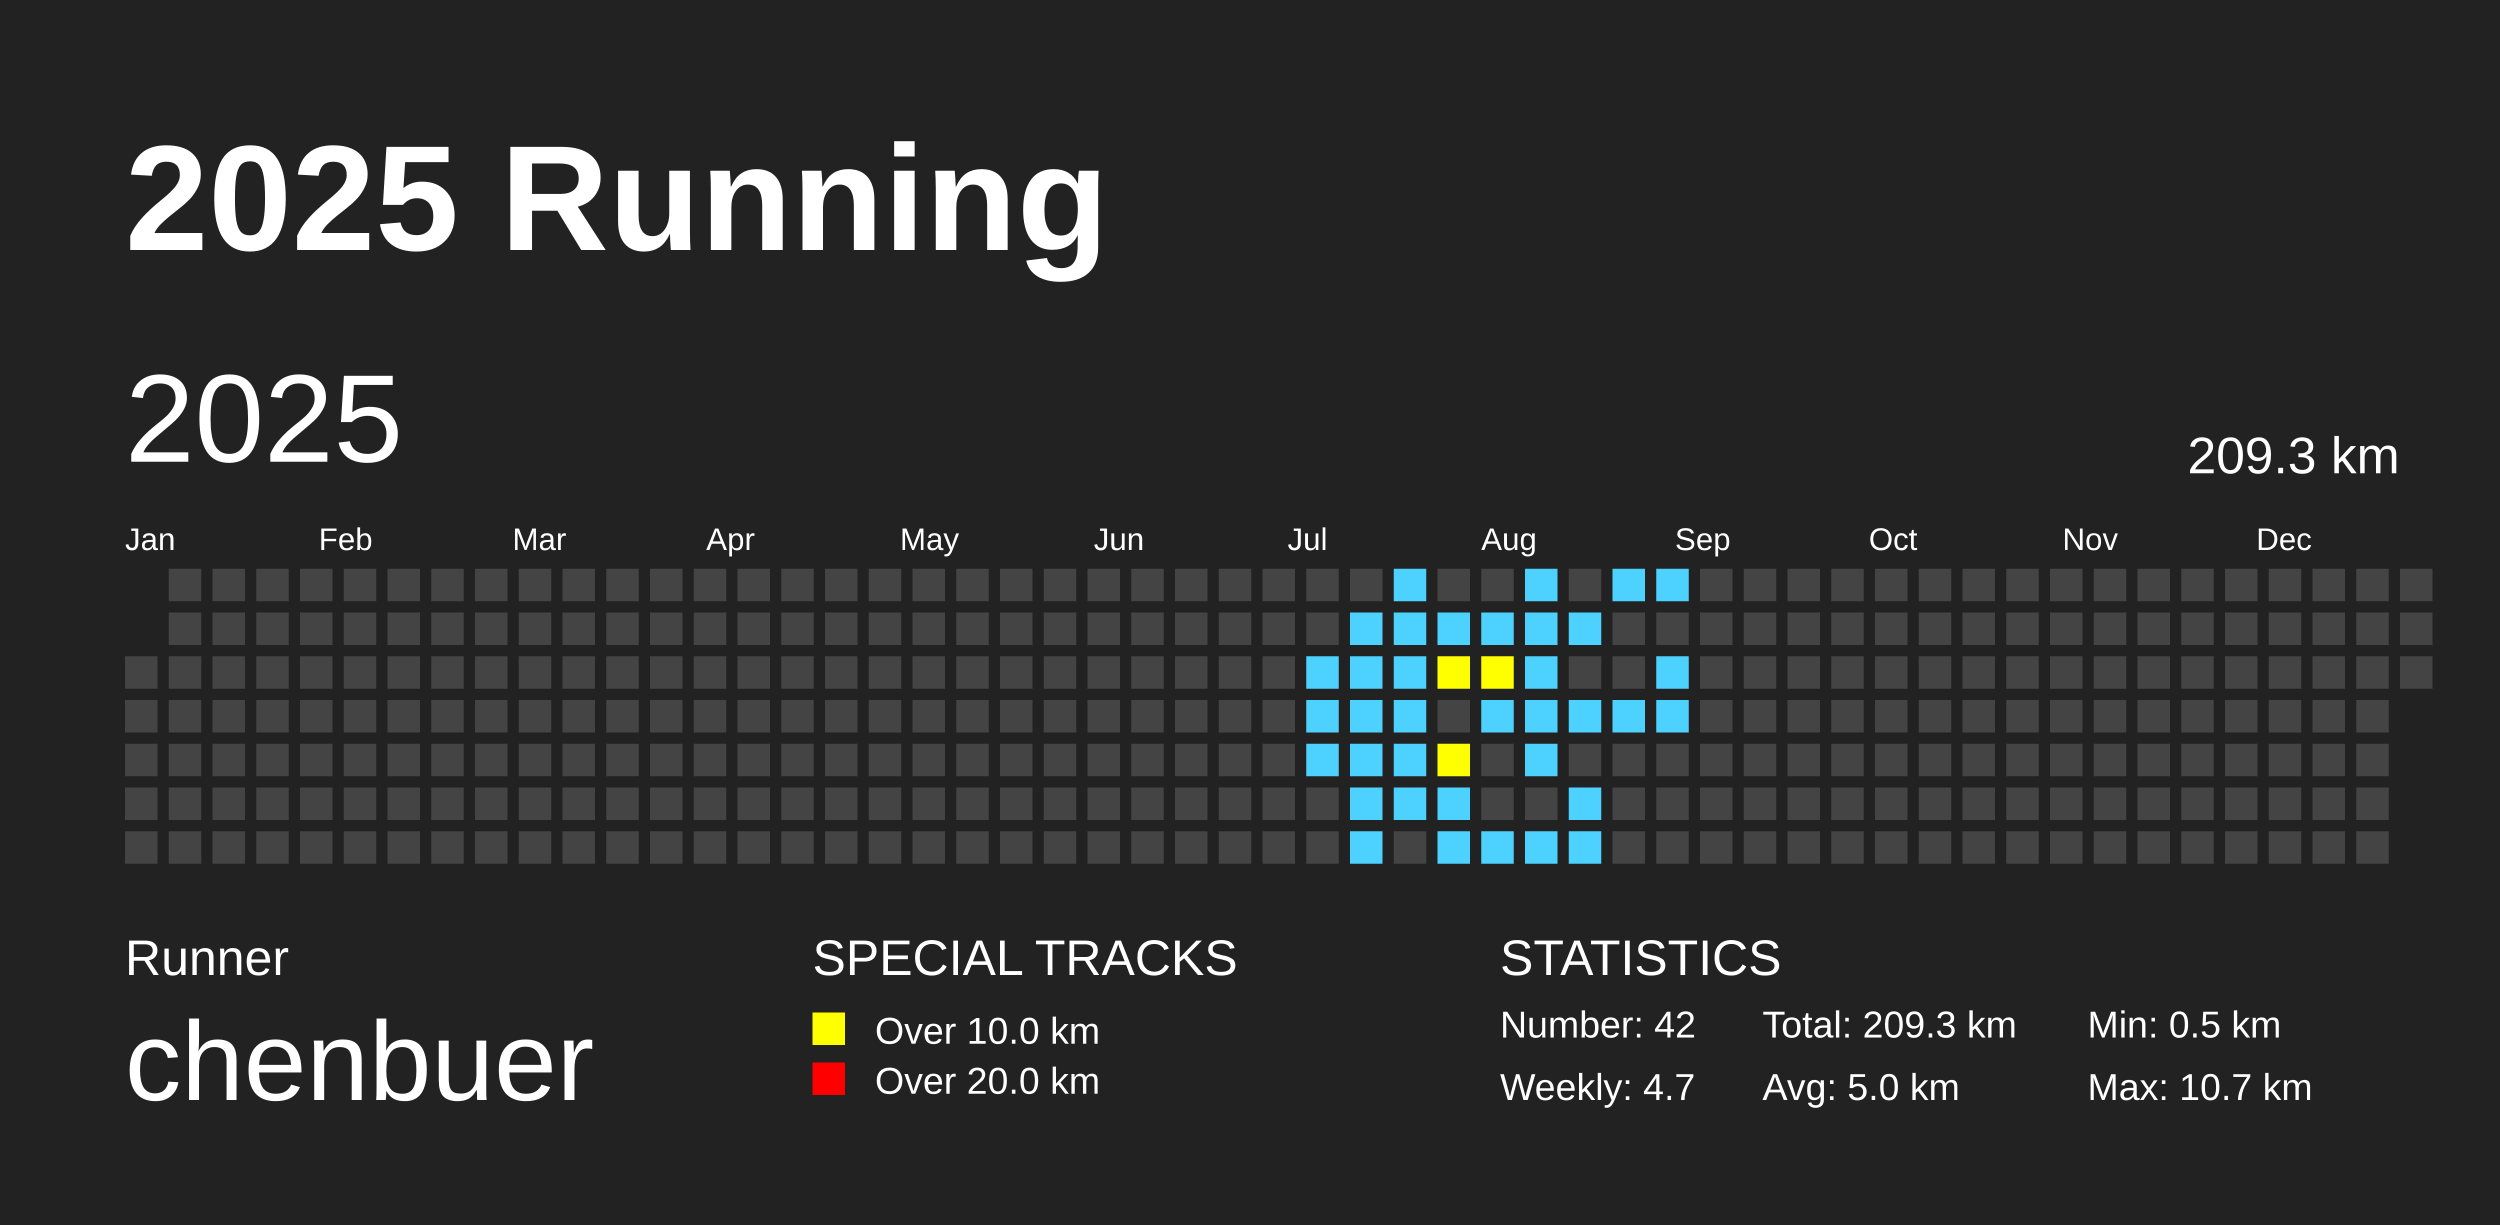
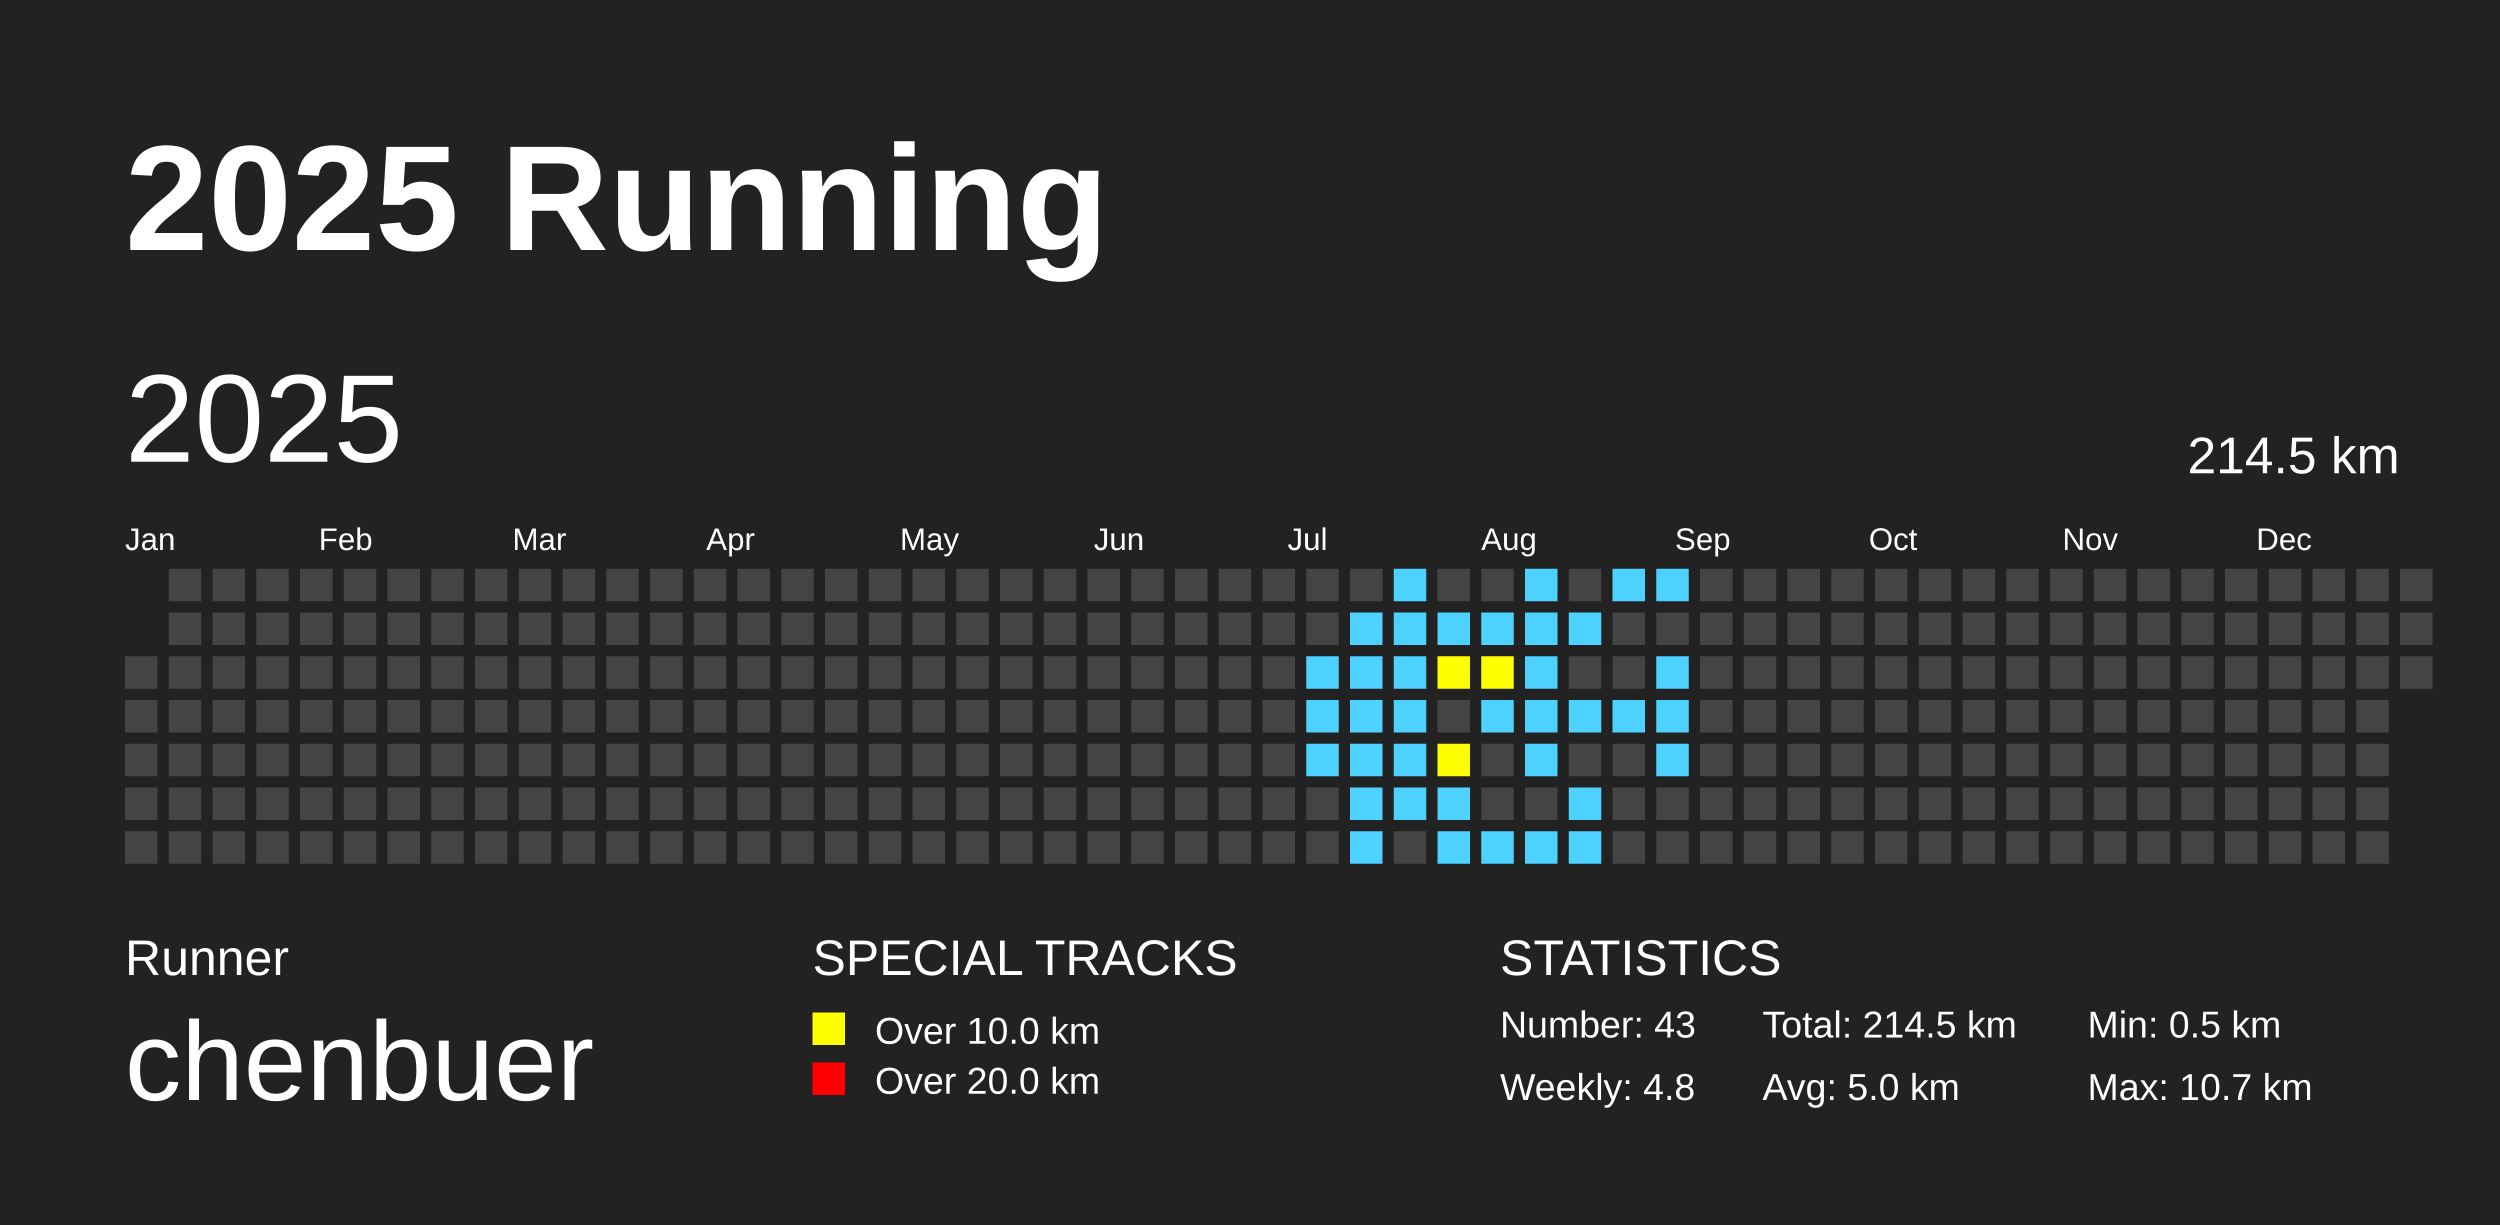
<svg xmlns="http://www.w3.org/2000/svg" baseProfile="full" height="98mm" version="1.1" viewBox="0,0,200,98" width="200mm">
  <defs />
  <rect fill="#222222" height="98" width="200" x="0" y="0" />
  <text fill="#FFFFFF" style="font-size:12px; font-family:Arial; font-weight:bold;" x="10" y="20">2025 Running</text>
  <text fill="#FFFFFF" style="font-size:4px; font-family:Arial" x="10" y="78">Runner</text>
  <text fill="#FFFFFF" style="font-size:9px; font-family:Arial" x="10" y="88">chenbuer</text>
  <text fill="#FFFFFF" style="font-size:4px; font-family:Arial" x="65" y="78">SPECIAL TRACKS</text>
  <rect fill="yellow" height="2.6" width="2.6" x="65" y="81" />
  <text fill="#FFFFFF" style="font-size:3px; font-family:Arial" x="70" y="83.5">Over 10.0 km</text>
  <rect fill="red" height="2.6" width="2.6" x="65" y="85" />
  <text fill="#FFFFFF" style="font-size:3px; font-family:Arial" x="70" y="87.5">Over 20.0 km</text>
  <text fill="#FFFFFF" style="font-size:4px; font-family:Arial" x="120" y="78">STATISTICS</text>
-   <text fill="#FFFFFF" style="font-size:3px; font-family:Arial" x="120" y="83">Number: 42</text>
-   <text fill="#FFFFFF" style="font-size:3px; font-family:Arial" x="120" y="88">Weekly: 4.7</text>
-   <text fill="#FFFFFF" style="font-size:3px; font-family:Arial" x="141" y="83">Total: 209.3 km</text>
+   <text fill="#FFFFFF" style="font-size:3px; font-family:Arial" x="120" y="83">Number: 43</text>
+   <text fill="#FFFFFF" style="font-size:3px; font-family:Arial" x="120" y="88">Weekly: 4.8</text>
+   <text fill="#FFFFFF" style="font-size:3px; font-family:Arial" x="141" y="83">Total: 214.5 km</text>
  <text fill="#FFFFFF" style="font-size:3px; font-family:Arial" x="141" y="88">Avg: 5.0 km</text>
  <text fill="#FFFFFF" style="font-size:3px; font-family:Arial" x="167" y="83">Min: 0.5 km</text>
  <text fill="#FFFFFF" style="font-size:3px; font-family:Arial" x="167" y="88">Max: 10.7 km</text>
  <text dominant-baseline="hanging" fill="#FFFFFF" style="font-size:10.0px; font-family:Arial;" x="10" y="30">2025</text>
-   <text dominant-baseline="hanging" fill="#FFFFFF" style="font-size:4.125px; font-family:Arial;" x="175" y="35">209.3 km</text>
+   <text dominant-baseline="hanging" fill="#FFFFFF" style="font-size:4.125px; font-family:Arial;" x="175" y="35">214.5 km</text>
  <text fill="#FFFFFF" style="font-size:2.5px; font-family:Arial" x="10.0" y="44">Jan</text>
  <text fill="#FFFFFF" style="font-size:2.5px; font-family:Arial" x="25.5" y="44">Feb</text>
  <text fill="#FFFFFF" style="font-size:2.5px; font-family:Arial" x="41.0" y="44">Mar</text>
  <text fill="#FFFFFF" style="font-size:2.5px; font-family:Arial" x="56.5" y="44">Apr</text>
  <text fill="#FFFFFF" style="font-size:2.5px; font-family:Arial" x="72.0" y="44">May</text>
  <text fill="#FFFFFF" style="font-size:2.5px; font-family:Arial" x="87.5" y="44">Jun</text>
  <text fill="#FFFFFF" style="font-size:2.5px; font-family:Arial" x="103.0" y="44">Jul</text>
  <text fill="#FFFFFF" style="font-size:2.5px; font-family:Arial" x="118.5" y="44">Aug</text>
  <text fill="#FFFFFF" style="font-size:2.5px; font-family:Arial" x="134.0" y="44">Sep</text>
  <text fill="#FFFFFF" style="font-size:2.5px; font-family:Arial" x="149.5" y="44">Oct</text>
  <text fill="#FFFFFF" style="font-size:2.5px; font-family:Arial" x="165.0" y="44">Nov</text>
  <text fill="#FFFFFF" style="font-size:2.5px; font-family:Arial" x="180.5" y="44">Dec</text>
  <rect fill="#444444" height="2.6" width="2.6" x="10.0" y="52.5" />
  <rect fill="#444444" height="2.6" width="2.6" x="10.0" y="56.0" />
  <rect fill="#444444" height="2.6" width="2.6" x="10.0" y="59.5" />
  <rect fill="#444444" height="2.6" width="2.6" x="10.0" y="63.0" />
  <rect fill="#444444" height="2.6" width="2.6" x="10.0" y="66.5" />
  <rect fill="#444444" height="2.6" width="2.6" x="13.5" y="45.5" />
  <rect fill="#444444" height="2.6" width="2.6" x="13.5" y="49.0" />
  <rect fill="#444444" height="2.6" width="2.6" x="13.5" y="52.5" />
  <rect fill="#444444" height="2.6" width="2.6" x="13.5" y="56.0" />
  <rect fill="#444444" height="2.6" width="2.6" x="13.5" y="59.5" />
  <rect fill="#444444" height="2.6" width="2.6" x="13.5" y="63.0" />
  <rect fill="#444444" height="2.6" width="2.6" x="13.5" y="66.5" />
  <rect fill="#444444" height="2.6" width="2.6" x="17.0" y="45.5" />
  <rect fill="#444444" height="2.6" width="2.6" x="17.0" y="49.0" />
  <rect fill="#444444" height="2.6" width="2.6" x="17.0" y="52.5" />
  <rect fill="#444444" height="2.6" width="2.6" x="17.0" y="56.0" />
  <rect fill="#444444" height="2.6" width="2.6" x="17.0" y="59.5" />
  <rect fill="#444444" height="2.6" width="2.6" x="17.0" y="63.0" />
  <rect fill="#444444" height="2.6" width="2.6" x="17.0" y="66.5" />
  <rect fill="#444444" height="2.6" width="2.6" x="20.5" y="45.5" />
  <rect fill="#444444" height="2.6" width="2.6" x="20.5" y="49.0" />
  <rect fill="#444444" height="2.6" width="2.6" x="20.5" y="52.5" />
  <rect fill="#444444" height="2.6" width="2.6" x="20.5" y="56.0" />
  <rect fill="#444444" height="2.6" width="2.6" x="20.5" y="59.5" />
  <rect fill="#444444" height="2.6" width="2.6" x="20.5" y="63.0" />
  <rect fill="#444444" height="2.6" width="2.6" x="20.5" y="66.5" />
  <rect fill="#444444" height="2.6" width="2.6" x="24.0" y="45.5" />
  <rect fill="#444444" height="2.6" width="2.6" x="24.0" y="49.0" />
  <rect fill="#444444" height="2.6" width="2.6" x="24.0" y="52.5" />
  <rect fill="#444444" height="2.6" width="2.6" x="24.0" y="56.0" />
  <rect fill="#444444" height="2.6" width="2.6" x="24.0" y="59.5" />
  <rect fill="#444444" height="2.6" width="2.6" x="24.0" y="63.0" />
  <rect fill="#444444" height="2.6" width="2.6" x="24.0" y="66.5" />
  <rect fill="#444444" height="2.6" width="2.6" x="27.5" y="45.5" />
  <rect fill="#444444" height="2.6" width="2.6" x="27.5" y="49.0" />
  <rect fill="#444444" height="2.6" width="2.6" x="27.5" y="52.5" />
  <rect fill="#444444" height="2.6" width="2.6" x="27.5" y="56.0" />
  <rect fill="#444444" height="2.6" width="2.6" x="27.5" y="59.5" />
  <rect fill="#444444" height="2.6" width="2.6" x="27.5" y="63.0" />
  <rect fill="#444444" height="2.6" width="2.6" x="27.5" y="66.5" />
  <rect fill="#444444" height="2.6" width="2.6" x="31.0" y="45.5" />
  <rect fill="#444444" height="2.6" width="2.6" x="31.0" y="49.0" />
  <rect fill="#444444" height="2.6" width="2.6" x="31.0" y="52.5" />
  <rect fill="#444444" height="2.6" width="2.6" x="31.0" y="56.0" />
  <rect fill="#444444" height="2.6" width="2.6" x="31.0" y="59.5" />
  <rect fill="#444444" height="2.6" width="2.6" x="31.0" y="63.0" />
  <rect fill="#444444" height="2.6" width="2.6" x="31.0" y="66.5" />
  <rect fill="#444444" height="2.6" width="2.6" x="34.5" y="45.5" />
  <rect fill="#444444" height="2.6" width="2.6" x="34.5" y="49.0" />
  <rect fill="#444444" height="2.6" width="2.6" x="34.5" y="52.5" />
  <rect fill="#444444" height="2.6" width="2.6" x="34.5" y="56.0" />
  <rect fill="#444444" height="2.6" width="2.6" x="34.5" y="59.5" />
  <rect fill="#444444" height="2.6" width="2.6" x="34.5" y="63.0" />
  <rect fill="#444444" height="2.6" width="2.6" x="34.5" y="66.5" />
  <rect fill="#444444" height="2.6" width="2.6" x="38.0" y="45.5" />
  <rect fill="#444444" height="2.6" width="2.6" x="38.0" y="49.0" />
  <rect fill="#444444" height="2.6" width="2.6" x="38.0" y="52.5" />
  <rect fill="#444444" height="2.6" width="2.6" x="38.0" y="56.0" />
  <rect fill="#444444" height="2.6" width="2.6" x="38.0" y="59.5" />
  <rect fill="#444444" height="2.6" width="2.6" x="38.0" y="63.0" />
  <rect fill="#444444" height="2.6" width="2.6" x="38.0" y="66.5" />
  <rect fill="#444444" height="2.6" width="2.6" x="41.5" y="45.5" />
  <rect fill="#444444" height="2.6" width="2.6" x="41.5" y="49.0" />
  <rect fill="#444444" height="2.6" width="2.6" x="41.5" y="52.5" />
  <rect fill="#444444" height="2.6" width="2.6" x="41.5" y="56.0" />
  <rect fill="#444444" height="2.6" width="2.6" x="41.5" y="59.5" />
  <rect fill="#444444" height="2.6" width="2.6" x="41.5" y="63.0" />
  <rect fill="#444444" height="2.6" width="2.6" x="41.5" y="66.5" />
  <rect fill="#444444" height="2.6" width="2.6" x="45.0" y="45.5" />
  <rect fill="#444444" height="2.6" width="2.6" x="45.0" y="49.0" />
  <rect fill="#444444" height="2.6" width="2.6" x="45.0" y="52.5" />
  <rect fill="#444444" height="2.6" width="2.6" x="45.0" y="56.0" />
  <rect fill="#444444" height="2.6" width="2.6" x="45.0" y="59.5" />
  <rect fill="#444444" height="2.6" width="2.6" x="45.0" y="63.0" />
  <rect fill="#444444" height="2.6" width="2.6" x="45.0" y="66.5" />
  <rect fill="#444444" height="2.6" width="2.6" x="48.5" y="45.5" />
  <rect fill="#444444" height="2.6" width="2.6" x="48.5" y="49.0" />
  <rect fill="#444444" height="2.6" width="2.6" x="48.5" y="52.5" />
  <rect fill="#444444" height="2.6" width="2.6" x="48.5" y="56.0" />
  <rect fill="#444444" height="2.6" width="2.6" x="48.5" y="59.5" />
  <rect fill="#444444" height="2.6" width="2.6" x="48.5" y="63.0" />
  <rect fill="#444444" height="2.6" width="2.6" x="48.5" y="66.5" />
  <rect fill="#444444" height="2.6" width="2.6" x="52.0" y="45.5" />
  <rect fill="#444444" height="2.6" width="2.6" x="52.0" y="49.0" />
  <rect fill="#444444" height="2.6" width="2.6" x="52.0" y="52.5" />
  <rect fill="#444444" height="2.6" width="2.6" x="52.0" y="56.0" />
  <rect fill="#444444" height="2.6" width="2.6" x="52.0" y="59.5" />
  <rect fill="#444444" height="2.6" width="2.6" x="52.0" y="63.0" />
  <rect fill="#444444" height="2.6" width="2.6" x="52.0" y="66.5" />
  <rect fill="#444444" height="2.6" width="2.6" x="55.5" y="45.5" />
  <rect fill="#444444" height="2.6" width="2.6" x="55.5" y="49.0" />
  <rect fill="#444444" height="2.6" width="2.6" x="55.5" y="52.5" />
  <rect fill="#444444" height="2.6" width="2.6" x="55.5" y="56.0" />
  <rect fill="#444444" height="2.6" width="2.6" x="55.5" y="59.5" />
  <rect fill="#444444" height="2.6" width="2.6" x="55.5" y="63.0" />
  <rect fill="#444444" height="2.6" width="2.6" x="55.5" y="66.5" />
  <rect fill="#444444" height="2.6" width="2.6" x="59.0" y="45.5" />
  <rect fill="#444444" height="2.6" width="2.6" x="59.0" y="49.0" />
  <rect fill="#444444" height="2.6" width="2.6" x="59.0" y="52.5" />
  <rect fill="#444444" height="2.6" width="2.6" x="59.0" y="56.0" />
  <rect fill="#444444" height="2.6" width="2.6" x="59.0" y="59.5" />
  <rect fill="#444444" height="2.6" width="2.6" x="59.0" y="63.0" />
  <rect fill="#444444" height="2.6" width="2.6" x="59.0" y="66.5" />
  <rect fill="#444444" height="2.6" width="2.6" x="62.5" y="45.5" />
  <rect fill="#444444" height="2.6" width="2.6" x="62.5" y="49.0" />
  <rect fill="#444444" height="2.6" width="2.6" x="62.5" y="52.5" />
  <rect fill="#444444" height="2.6" width="2.6" x="62.5" y="56.0" />
  <rect fill="#444444" height="2.6" width="2.6" x="62.5" y="59.5" />
  <rect fill="#444444" height="2.6" width="2.6" x="62.5" y="63.0" />
  <rect fill="#444444" height="2.6" width="2.6" x="62.5" y="66.5" />
  <rect fill="#444444" height="2.6" width="2.6" x="66.0" y="45.5" />
  <rect fill="#444444" height="2.6" width="2.6" x="66.0" y="49.0" />
  <rect fill="#444444" height="2.6" width="2.6" x="66.0" y="52.5" />
  <rect fill="#444444" height="2.6" width="2.6" x="66.0" y="56.0" />
  <rect fill="#444444" height="2.6" width="2.6" x="66.0" y="59.5" />
  <rect fill="#444444" height="2.6" width="2.6" x="66.0" y="63.0" />
  <rect fill="#444444" height="2.6" width="2.6" x="66.0" y="66.5" />
  <rect fill="#444444" height="2.6" width="2.6" x="69.5" y="45.5" />
  <rect fill="#444444" height="2.6" width="2.6" x="69.5" y="49.0" />
  <rect fill="#444444" height="2.6" width="2.6" x="69.5" y="52.5" />
  <rect fill="#444444" height="2.6" width="2.6" x="69.5" y="56.0" />
  <rect fill="#444444" height="2.6" width="2.6" x="69.5" y="59.5" />
  <rect fill="#444444" height="2.6" width="2.6" x="69.5" y="63.0" />
  <rect fill="#444444" height="2.6" width="2.6" x="69.5" y="66.5" />
  <rect fill="#444444" height="2.6" width="2.6" x="73.0" y="45.5" />
  <rect fill="#444444" height="2.6" width="2.6" x="73.0" y="49.0" />
  <rect fill="#444444" height="2.6" width="2.6" x="73.0" y="52.5" />
  <rect fill="#444444" height="2.6" width="2.6" x="73.0" y="56.0" />
  <rect fill="#444444" height="2.6" width="2.6" x="73.0" y="59.5" />
  <rect fill="#444444" height="2.6" width="2.6" x="73.0" y="63.0" />
  <rect fill="#444444" height="2.6" width="2.6" x="73.0" y="66.5" />
  <rect fill="#444444" height="2.6" width="2.6" x="76.5" y="45.5" />
  <rect fill="#444444" height="2.6" width="2.6" x="76.5" y="49.0" />
  <rect fill="#444444" height="2.6" width="2.6" x="76.5" y="52.5" />
  <rect fill="#444444" height="2.6" width="2.6" x="76.5" y="56.0" />
  <rect fill="#444444" height="2.6" width="2.6" x="76.5" y="59.5" />
  <rect fill="#444444" height="2.6" width="2.6" x="76.5" y="63.0" />
  <rect fill="#444444" height="2.6" width="2.6" x="76.5" y="66.5" />
  <rect fill="#444444" height="2.6" width="2.6" x="80.0" y="45.5" />
  <rect fill="#444444" height="2.6" width="2.6" x="80.0" y="49.0" />
  <rect fill="#444444" height="2.6" width="2.6" x="80.0" y="52.5" />
  <rect fill="#444444" height="2.6" width="2.6" x="80.0" y="56.0" />
  <rect fill="#444444" height="2.6" width="2.6" x="80.0" y="59.5" />
  <rect fill="#444444" height="2.6" width="2.6" x="80.0" y="63.0" />
  <rect fill="#444444" height="2.6" width="2.6" x="80.0" y="66.5" />
  <rect fill="#444444" height="2.6" width="2.6" x="83.5" y="45.5" />
  <rect fill="#444444" height="2.6" width="2.6" x="83.5" y="49.0" />
  <rect fill="#444444" height="2.6" width="2.6" x="83.5" y="52.5" />
  <rect fill="#444444" height="2.6" width="2.6" x="83.5" y="56.0" />
  <rect fill="#444444" height="2.6" width="2.6" x="83.5" y="59.5" />
  <rect fill="#444444" height="2.6" width="2.6" x="83.5" y="63.0" />
  <rect fill="#444444" height="2.6" width="2.6" x="83.5" y="66.5" />
  <rect fill="#444444" height="2.6" width="2.6" x="87.0" y="45.5" />
  <rect fill="#444444" height="2.6" width="2.6" x="87.0" y="49.0" />
  <rect fill="#444444" height="2.6" width="2.6" x="87.0" y="52.5" />
  <rect fill="#444444" height="2.6" width="2.6" x="87.0" y="56.0" />
  <rect fill="#444444" height="2.6" width="2.6" x="87.0" y="59.5" />
  <rect fill="#444444" height="2.6" width="2.6" x="87.0" y="63.0" />
  <rect fill="#444444" height="2.6" width="2.6" x="87.0" y="66.5" />
  <rect fill="#444444" height="2.6" width="2.6" x="90.5" y="45.5" />
  <rect fill="#444444" height="2.6" width="2.6" x="90.5" y="49.0" />
  <rect fill="#444444" height="2.6" width="2.6" x="90.5" y="52.5" />
  <rect fill="#444444" height="2.6" width="2.6" x="90.5" y="56.0" />
  <rect fill="#444444" height="2.6" width="2.6" x="90.5" y="59.5" />
  <rect fill="#444444" height="2.6" width="2.6" x="90.5" y="63.0" />
  <rect fill="#444444" height="2.6" width="2.6" x="90.5" y="66.5" />
  <rect fill="#444444" height="2.6" width="2.6" x="94.0" y="45.5" />
  <rect fill="#444444" height="2.6" width="2.6" x="94.0" y="49.0" />
  <rect fill="#444444" height="2.6" width="2.6" x="94.0" y="52.5" />
  <rect fill="#444444" height="2.6" width="2.6" x="94.0" y="56.0" />
  <rect fill="#444444" height="2.6" width="2.6" x="94.0" y="59.5" />
  <rect fill="#444444" height="2.6" width="2.6" x="94.0" y="63.0" />
  <rect fill="#444444" height="2.6" width="2.6" x="94.0" y="66.5" />
  <rect fill="#444444" height="2.6" width="2.6" x="97.5" y="45.5" />
  <rect fill="#444444" height="2.6" width="2.6" x="97.5" y="49.0" />
  <rect fill="#444444" height="2.6" width="2.6" x="97.5" y="52.5" />
  <rect fill="#444444" height="2.6" width="2.6" x="97.5" y="56.0" />
  <rect fill="#444444" height="2.6" width="2.6" x="97.5" y="59.5" />
  <rect fill="#444444" height="2.6" width="2.6" x="97.5" y="63.0" />
  <rect fill="#444444" height="2.6" width="2.6" x="97.5" y="66.5" />
  <rect fill="#444444" height="2.6" width="2.6" x="101.0" y="45.5" />
  <rect fill="#444444" height="2.6" width="2.6" x="101.0" y="49.0" />
  <rect fill="#444444" height="2.6" width="2.6" x="101.0" y="52.5" />
  <rect fill="#444444" height="2.6" width="2.6" x="101.0" y="56.0" />
  <rect fill="#444444" height="2.6" width="2.6" x="101.0" y="59.5" />
  <rect fill="#444444" height="2.6" width="2.6" x="101.0" y="63.0" />
  <rect fill="#444444" height="2.6" width="2.6" x="101.0" y="66.5" />
  <rect fill="#444444" height="2.6" width="2.6" x="104.5" y="45.5" />
  <rect fill="#444444" height="2.6" width="2.6" x="104.5" y="49.0" />
  <rect fill="#4DD2FF" height="2.6" width="2.6" x="104.5" y="52.5" />
  <rect fill="#4DD2FF" height="2.6" width="2.6" x="104.5" y="56.0" />
  <rect fill="#4DD2FF" height="2.6" width="2.6" x="104.5" y="59.5" />
  <rect fill="#444444" height="2.6" width="2.6" x="104.5" y="63.0" />
  <rect fill="#444444" height="2.6" width="2.6" x="104.5" y="66.5" />
  <rect fill="#444444" height="2.6" width="2.6" x="108.0" y="45.5" />
  <rect fill="#4DD2FF" height="2.6" width="2.6" x="108.0" y="49.0" />
  <rect fill="#4DD2FF" height="2.6" width="2.6" x="108.0" y="52.5" />
  <rect fill="#4DD2FF" height="2.6" width="2.6" x="108.0" y="56.0" />
  <rect fill="#4DD2FF" height="2.6" width="2.6" x="108.0" y="59.5" />
  <rect fill="#4DD2FF" height="2.6" width="2.6" x="108.0" y="63.0" />
  <rect fill="#4DD2FF" height="2.6" width="2.6" x="108.0" y="66.5" />
  <rect fill="#4DD2FF" height="2.6" width="2.6" x="111.5" y="45.5" />
  <rect fill="#4DD2FF" height="2.6" width="2.6" x="111.5" y="49.0" />
  <rect fill="#4DD2FF" height="2.6" width="2.6" x="111.5" y="52.5" />
  <rect fill="#4DD2FF" height="2.6" width="2.6" x="111.5" y="56.0" />
  <rect fill="#4DD2FF" height="2.6" width="2.6" x="111.5" y="59.5" />
  <rect fill="#4DD2FF" height="2.6" width="2.6" x="111.5" y="63.0" />
  <rect fill="#444444" height="2.6" width="2.6" x="111.5" y="66.5" />
  <rect fill="#444444" height="2.6" width="2.6" x="115.0" y="45.5" />
  <rect fill="#4DD2FF" height="2.6" width="2.6" x="115.0" y="49.0" />
  <rect fill="yellow" height="2.6" width="2.6" x="115.0" y="52.5" />
  <rect fill="#444444" height="2.6" width="2.6" x="115.0" y="56.0" />
  <rect fill="yellow" height="2.6" width="2.6" x="115.0" y="59.5" />
  <rect fill="#4DD2FF" height="2.6" width="2.6" x="115.0" y="63.0" />
  <rect fill="#4DD2FF" height="2.6" width="2.6" x="115.0" y="66.5" />
  <rect fill="#444444" height="2.6" width="2.6" x="118.5" y="45.5" />
  <rect fill="#4DD2FF" height="2.6" width="2.6" x="118.5" y="49.0" />
  <rect fill="yellow" height="2.6" width="2.6" x="118.5" y="52.5" />
  <rect fill="#4DD2FF" height="2.6" width="2.6" x="118.5" y="56.0" />
  <rect fill="#444444" height="2.6" width="2.6" x="118.5" y="59.5" />
  <rect fill="#444444" height="2.6" width="2.6" x="118.5" y="63.0" />
  <rect fill="#4DD2FF" height="2.6" width="2.6" x="118.5" y="66.5" />
  <rect fill="#4DD2FF" height="2.6" width="2.6" x="122.0" y="45.5" />
  <rect fill="#4DD2FF" height="2.6" width="2.6" x="122.0" y="49.0" />
  <rect fill="#4DD2FF" height="2.6" width="2.6" x="122.0" y="52.5" />
  <rect fill="#4DD2FF" height="2.6" width="2.6" x="122.0" y="56.0" />
  <rect fill="#4DD2FF" height="2.6" width="2.6" x="122.0" y="59.5" />
  <rect fill="#444444" height="2.6" width="2.6" x="122.0" y="63.0" />
  <rect fill="#4DD2FF" height="2.6" width="2.6" x="122.0" y="66.5" />
  <rect fill="#444444" height="2.6" width="2.6" x="125.5" y="45.5" />
  <rect fill="#4DD2FF" height="2.6" width="2.6" x="125.5" y="49.0" />
  <rect fill="#444444" height="2.6" width="2.6" x="125.5" y="52.5" />
  <rect fill="#4DD2FF" height="2.6" width="2.6" x="125.5" y="56.0" />
  <rect fill="#444444" height="2.6" width="2.6" x="125.5" y="59.5" />
  <rect fill="#4DD2FF" height="2.6" width="2.6" x="125.5" y="63.0" />
  <rect fill="#4DD2FF" height="2.6" width="2.6" x="125.5" y="66.5" />
  <rect fill="#4DD2FF" height="2.6" width="2.6" x="129.0" y="45.5" />
  <rect fill="#444444" height="2.6" width="2.6" x="129.0" y="49.0" />
  <rect fill="#444444" height="2.6" width="2.6" x="129.0" y="52.5" />
  <rect fill="#4DD2FF" height="2.6" width="2.6" x="129.0" y="56.0" />
  <rect fill="#444444" height="2.6" width="2.6" x="129.0" y="59.5" />
  <rect fill="#444444" height="2.6" width="2.6" x="129.0" y="63.0" />
  <rect fill="#444444" height="2.6" width="2.6" x="129.0" y="66.5" />
  <rect fill="#4DD2FF" height="2.6" width="2.6" x="132.5" y="45.5" />
  <rect fill="#444444" height="2.6" width="2.6" x="132.5" y="49.0" />
  <rect fill="#4DD2FF" height="2.6" width="2.6" x="132.5" y="52.5" />
  <rect fill="#4DD2FF" height="2.6" width="2.6" x="132.5" y="56.0" />
-   <rect fill="#444444" height="2.6" width="2.6" x="132.5" y="59.5" />
+   <rect fill="#4DD2FF" height="2.6" width="2.6" x="132.5" y="59.5" />
  <rect fill="#444444" height="2.6" width="2.6" x="132.5" y="63.0" />
  <rect fill="#444444" height="2.6" width="2.6" x="132.5" y="66.5" />
  <rect fill="#444444" height="2.6" width="2.6" x="136.0" y="45.5" />
  <rect fill="#444444" height="2.6" width="2.6" x="136.0" y="49.0" />
  <rect fill="#444444" height="2.6" width="2.6" x="136.0" y="52.5" />
  <rect fill="#444444" height="2.6" width="2.6" x="136.0" y="56.0" />
  <rect fill="#444444" height="2.6" width="2.6" x="136.0" y="59.5" />
  <rect fill="#444444" height="2.6" width="2.6" x="136.0" y="63.0" />
  <rect fill="#444444" height="2.6" width="2.6" x="136.0" y="66.5" />
  <rect fill="#444444" height="2.6" width="2.6" x="139.5" y="45.5" />
  <rect fill="#444444" height="2.6" width="2.6" x="139.5" y="49.0" />
  <rect fill="#444444" height="2.6" width="2.6" x="139.5" y="52.5" />
  <rect fill="#444444" height="2.6" width="2.6" x="139.5" y="56.0" />
  <rect fill="#444444" height="2.6" width="2.6" x="139.5" y="59.5" />
  <rect fill="#444444" height="2.6" width="2.6" x="139.5" y="63.0" />
  <rect fill="#444444" height="2.6" width="2.6" x="139.5" y="66.5" />
  <rect fill="#444444" height="2.6" width="2.6" x="143.0" y="45.5" />
  <rect fill="#444444" height="2.6" width="2.6" x="143.0" y="49.0" />
  <rect fill="#444444" height="2.6" width="2.6" x="143.0" y="52.5" />
  <rect fill="#444444" height="2.6" width="2.6" x="143.0" y="56.0" />
  <rect fill="#444444" height="2.6" width="2.6" x="143.0" y="59.5" />
  <rect fill="#444444" height="2.6" width="2.6" x="143.0" y="63.0" />
  <rect fill="#444444" height="2.6" width="2.6" x="143.0" y="66.5" />
  <rect fill="#444444" height="2.6" width="2.6" x="146.5" y="45.5" />
  <rect fill="#444444" height="2.6" width="2.6" x="146.5" y="49.0" />
  <rect fill="#444444" height="2.6" width="2.6" x="146.5" y="52.5" />
  <rect fill="#444444" height="2.6" width="2.6" x="146.5" y="56.0" />
  <rect fill="#444444" height="2.6" width="2.6" x="146.5" y="59.5" />
  <rect fill="#444444" height="2.6" width="2.6" x="146.5" y="63.0" />
  <rect fill="#444444" height="2.6" width="2.6" x="146.5" y="66.5" />
  <rect fill="#444444" height="2.6" width="2.6" x="150.0" y="45.5" />
  <rect fill="#444444" height="2.6" width="2.6" x="150.0" y="49.0" />
  <rect fill="#444444" height="2.6" width="2.6" x="150.0" y="52.5" />
  <rect fill="#444444" height="2.6" width="2.6" x="150.0" y="56.0" />
  <rect fill="#444444" height="2.6" width="2.6" x="150.0" y="59.5" />
  <rect fill="#444444" height="2.6" width="2.6" x="150.0" y="63.0" />
  <rect fill="#444444" height="2.6" width="2.6" x="150.0" y="66.5" />
  <rect fill="#444444" height="2.6" width="2.6" x="153.5" y="45.5" />
  <rect fill="#444444" height="2.6" width="2.6" x="153.5" y="49.0" />
  <rect fill="#444444" height="2.6" width="2.6" x="153.5" y="52.5" />
  <rect fill="#444444" height="2.6" width="2.6" x="153.5" y="56.0" />
  <rect fill="#444444" height="2.6" width="2.6" x="153.5" y="59.5" />
  <rect fill="#444444" height="2.6" width="2.6" x="153.5" y="63.0" />
  <rect fill="#444444" height="2.6" width="2.6" x="153.5" y="66.5" />
  <rect fill="#444444" height="2.6" width="2.6" x="157.0" y="45.5" />
  <rect fill="#444444" height="2.6" width="2.6" x="157.0" y="49.0" />
  <rect fill="#444444" height="2.6" width="2.6" x="157.0" y="52.5" />
  <rect fill="#444444" height="2.6" width="2.6" x="157.0" y="56.0" />
  <rect fill="#444444" height="2.6" width="2.6" x="157.0" y="59.5" />
  <rect fill="#444444" height="2.6" width="2.6" x="157.0" y="63.0" />
  <rect fill="#444444" height="2.6" width="2.6" x="157.0" y="66.5" />
  <rect fill="#444444" height="2.6" width="2.6" x="160.5" y="45.5" />
  <rect fill="#444444" height="2.6" width="2.6" x="160.5" y="49.0" />
  <rect fill="#444444" height="2.6" width="2.6" x="160.5" y="52.5" />
  <rect fill="#444444" height="2.6" width="2.6" x="160.5" y="56.0" />
  <rect fill="#444444" height="2.6" width="2.6" x="160.5" y="59.5" />
  <rect fill="#444444" height="2.6" width="2.6" x="160.5" y="63.0" />
  <rect fill="#444444" height="2.6" width="2.6" x="160.5" y="66.5" />
  <rect fill="#444444" height="2.6" width="2.6" x="164.0" y="45.5" />
  <rect fill="#444444" height="2.6" width="2.6" x="164.0" y="49.0" />
  <rect fill="#444444" height="2.6" width="2.6" x="164.0" y="52.5" />
  <rect fill="#444444" height="2.6" width="2.6" x="164.0" y="56.0" />
  <rect fill="#444444" height="2.6" width="2.6" x="164.0" y="59.5" />
  <rect fill="#444444" height="2.6" width="2.6" x="164.0" y="63.0" />
  <rect fill="#444444" height="2.6" width="2.6" x="164.0" y="66.5" />
  <rect fill="#444444" height="2.6" width="2.6" x="167.5" y="45.5" />
  <rect fill="#444444" height="2.6" width="2.6" x="167.5" y="49.0" />
  <rect fill="#444444" height="2.6" width="2.6" x="167.5" y="52.5" />
  <rect fill="#444444" height="2.6" width="2.6" x="167.5" y="56.0" />
  <rect fill="#444444" height="2.6" width="2.6" x="167.5" y="59.5" />
  <rect fill="#444444" height="2.6" width="2.6" x="167.5" y="63.0" />
  <rect fill="#444444" height="2.6" width="2.6" x="167.5" y="66.5" />
  <rect fill="#444444" height="2.6" width="2.6" x="171.0" y="45.5" />
  <rect fill="#444444" height="2.6" width="2.6" x="171.0" y="49.0" />
  <rect fill="#444444" height="2.6" width="2.6" x="171.0" y="52.5" />
  <rect fill="#444444" height="2.6" width="2.6" x="171.0" y="56.0" />
  <rect fill="#444444" height="2.6" width="2.6" x="171.0" y="59.5" />
  <rect fill="#444444" height="2.6" width="2.6" x="171.0" y="63.0" />
  <rect fill="#444444" height="2.6" width="2.6" x="171.0" y="66.5" />
  <rect fill="#444444" height="2.6" width="2.6" x="174.5" y="45.5" />
  <rect fill="#444444" height="2.6" width="2.6" x="174.5" y="49.0" />
  <rect fill="#444444" height="2.6" width="2.6" x="174.5" y="52.5" />
  <rect fill="#444444" height="2.6" width="2.6" x="174.5" y="56.0" />
  <rect fill="#444444" height="2.6" width="2.6" x="174.5" y="59.5" />
  <rect fill="#444444" height="2.6" width="2.6" x="174.5" y="63.0" />
  <rect fill="#444444" height="2.6" width="2.6" x="174.5" y="66.5" />
  <rect fill="#444444" height="2.6" width="2.6" x="178.0" y="45.5" />
  <rect fill="#444444" height="2.6" width="2.6" x="178.0" y="49.0" />
  <rect fill="#444444" height="2.6" width="2.6" x="178.0" y="52.5" />
  <rect fill="#444444" height="2.6" width="2.6" x="178.0" y="56.0" />
  <rect fill="#444444" height="2.6" width="2.6" x="178.0" y="59.5" />
  <rect fill="#444444" height="2.6" width="2.6" x="178.0" y="63.0" />
  <rect fill="#444444" height="2.6" width="2.6" x="178.0" y="66.5" />
  <rect fill="#444444" height="2.6" width="2.6" x="181.5" y="45.5" />
  <rect fill="#444444" height="2.6" width="2.6" x="181.5" y="49.0" />
  <rect fill="#444444" height="2.6" width="2.6" x="181.5" y="52.5" />
  <rect fill="#444444" height="2.6" width="2.6" x="181.5" y="56.0" />
  <rect fill="#444444" height="2.6" width="2.6" x="181.5" y="59.5" />
  <rect fill="#444444" height="2.6" width="2.6" x="181.5" y="63.0" />
  <rect fill="#444444" height="2.6" width="2.6" x="181.5" y="66.5" />
  <rect fill="#444444" height="2.6" width="2.6" x="185.0" y="45.5" />
  <rect fill="#444444" height="2.6" width="2.6" x="185.0" y="49.0" />
  <rect fill="#444444" height="2.6" width="2.6" x="185.0" y="52.5" />
  <rect fill="#444444" height="2.6" width="2.6" x="185.0" y="56.0" />
  <rect fill="#444444" height="2.6" width="2.6" x="185.0" y="59.5" />
  <rect fill="#444444" height="2.6" width="2.6" x="185.0" y="63.0" />
  <rect fill="#444444" height="2.6" width="2.6" x="185.0" y="66.5" />
  <rect fill="#444444" height="2.6" width="2.6" x="188.5" y="45.5" />
  <rect fill="#444444" height="2.6" width="2.6" x="188.5" y="49.0" />
  <rect fill="#444444" height="2.6" width="2.6" x="188.5" y="52.5" />
  <rect fill="#444444" height="2.6" width="2.6" x="188.5" y="56.0" />
  <rect fill="#444444" height="2.6" width="2.6" x="188.5" y="59.5" />
  <rect fill="#444444" height="2.6" width="2.6" x="188.5" y="63.0" />
  <rect fill="#444444" height="2.6" width="2.6" x="188.5" y="66.5" />
  <rect fill="#444444" height="2.6" width="2.6" x="192.0" y="45.5" />
  <rect fill="#444444" height="2.6" width="2.6" x="192.0" y="49.0" />
  <rect fill="#444444" height="2.6" width="2.6" x="192.0" y="52.5" />
</svg>
